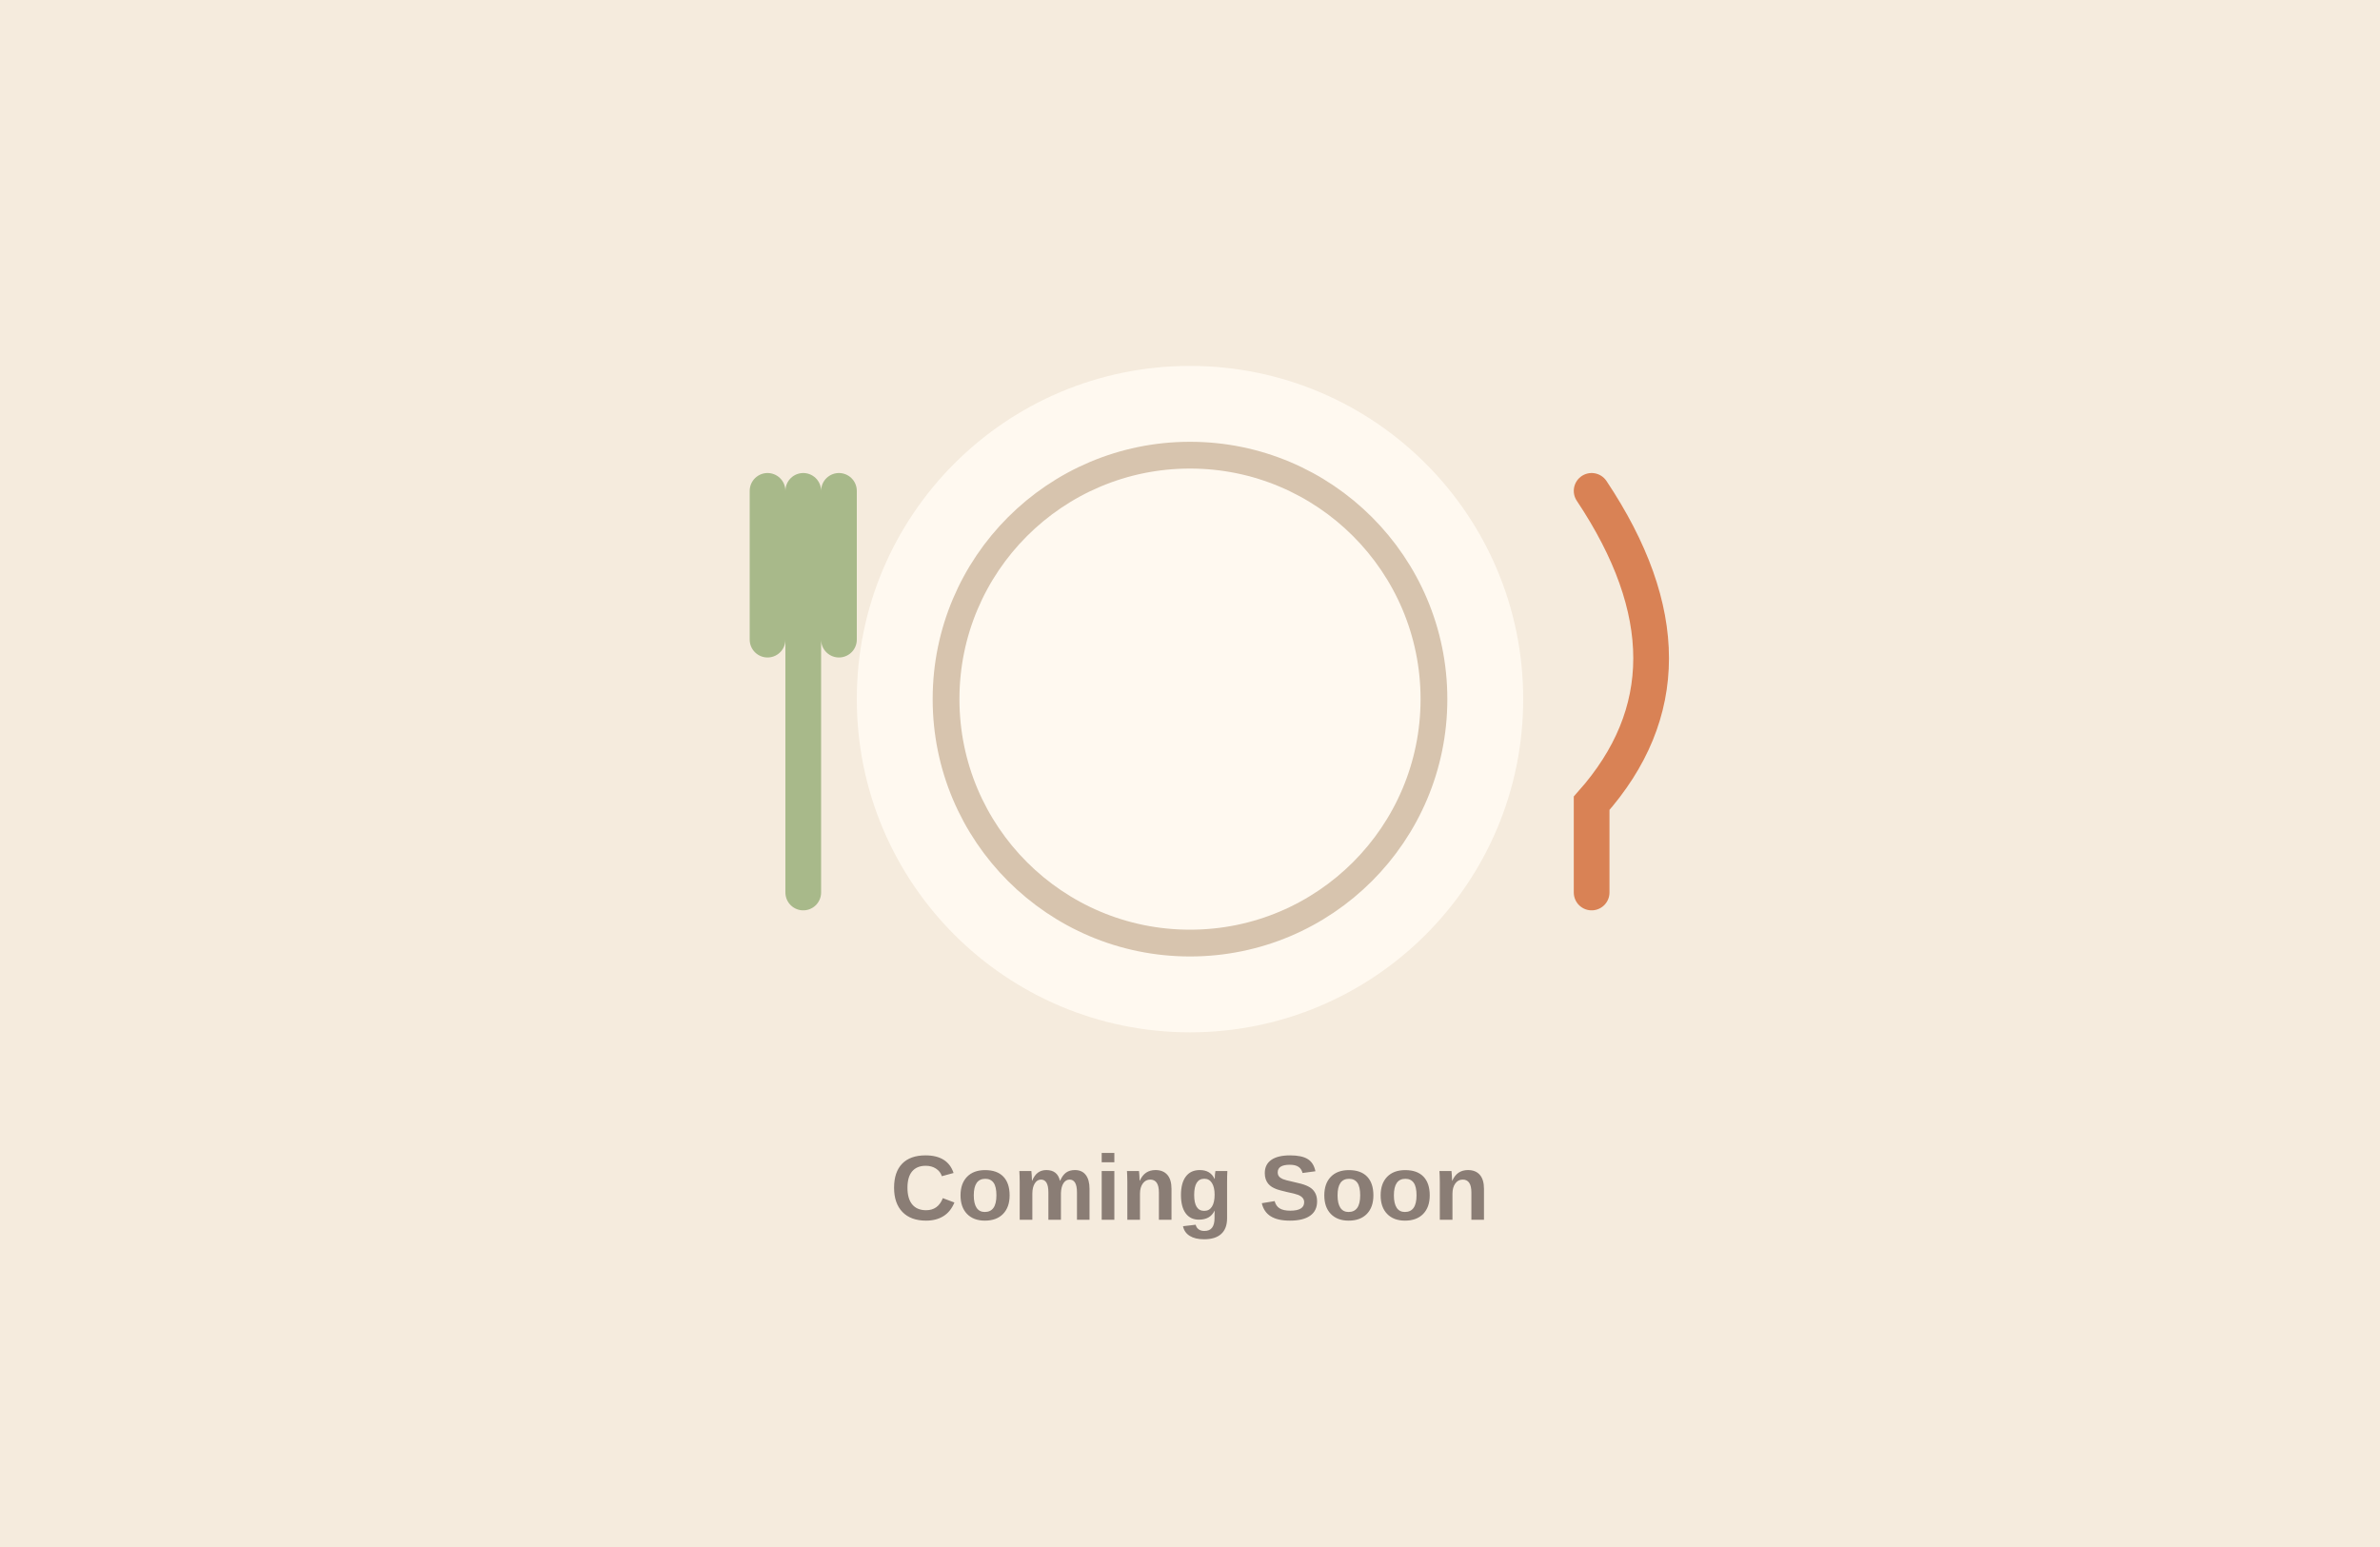
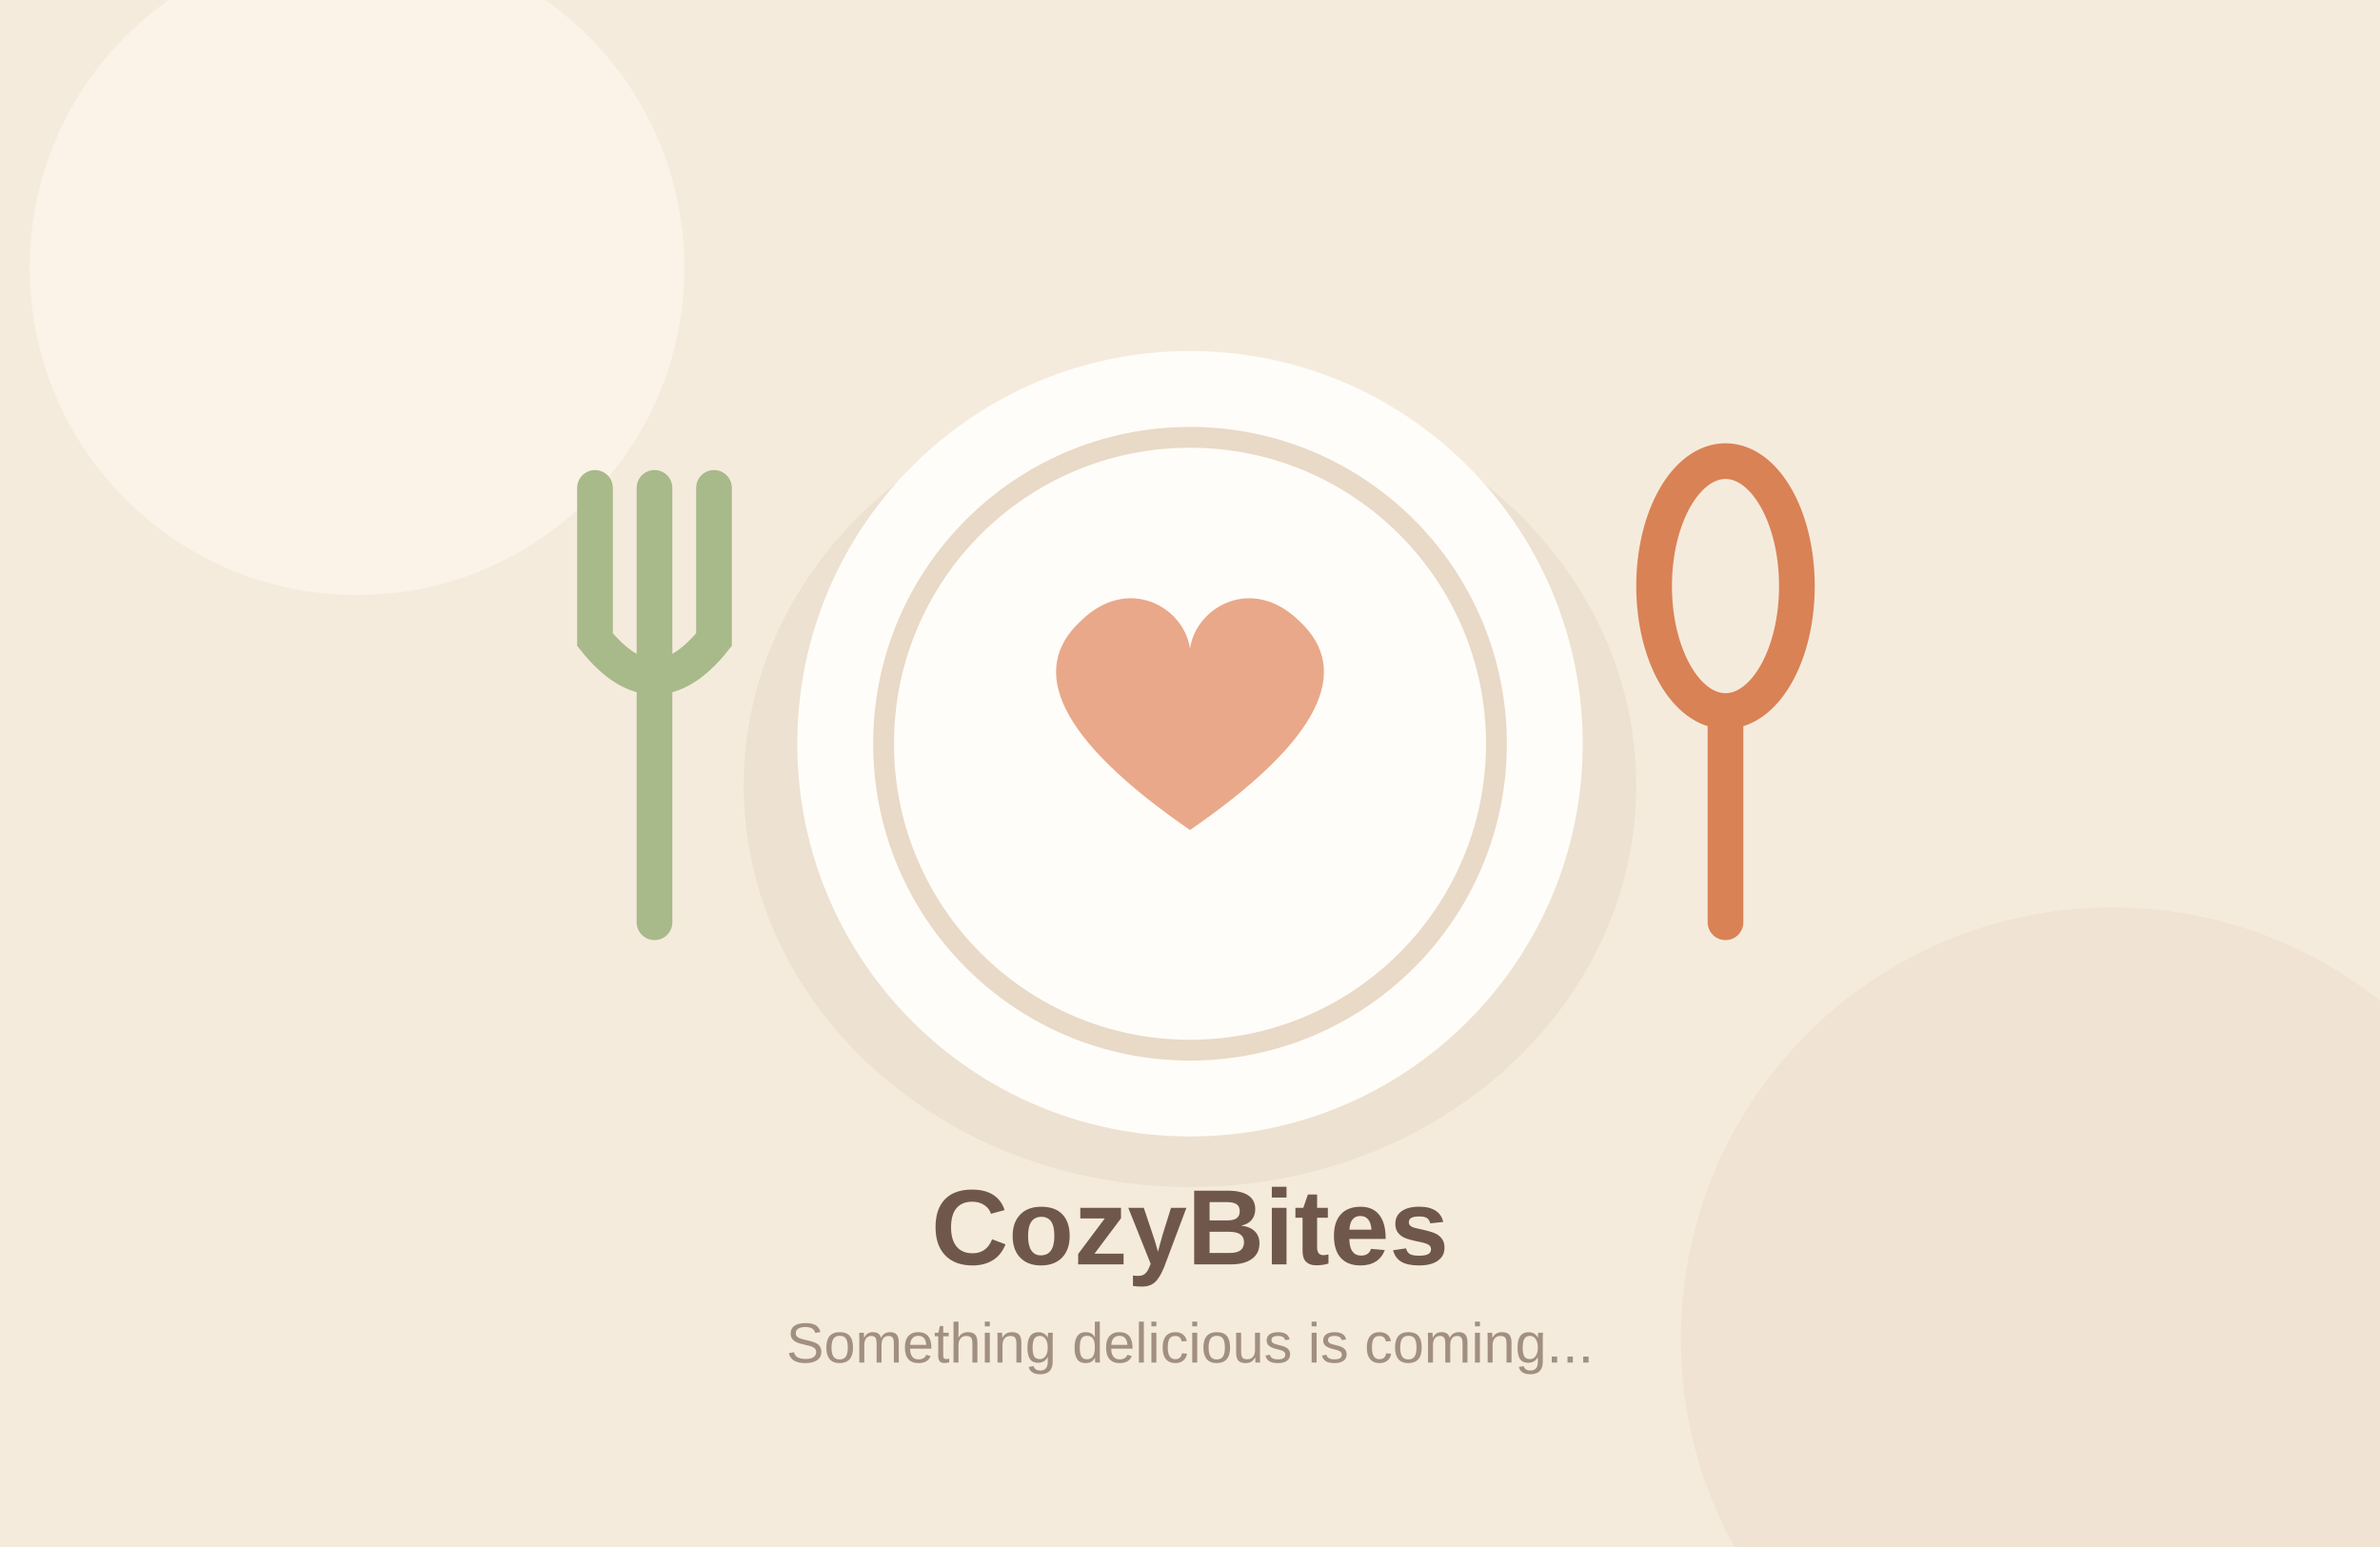
- <svg xmlns="http://www.w3.org/2000/svg" width="800" height="520" viewBox="0 0 800 520">
+ <svg xmlns="http://www.w3.org/2000/svg" viewBox="0 0 800 520" width="800" height="520">
  <rect width="800" height="520" fill="#F5EBDD" />
-   <circle cx="400" cy="235" r="112" fill="#FFF9F0" />
-   <circle cx="400" cy="235" r="82" fill="none" stroke="#D7C4AE" stroke-width="9" />
-   <path d="M270 165 V300 M258 165 V215 M282 165 V215" stroke="#A8B98A" stroke-width="12" stroke-linecap="round" fill="none" />
-   <path d="M535 165 Q575 225 535 270 V300" stroke="#D98255" stroke-width="12" stroke-linecap="round" fill="none" />
-   <text x="400" y="410" text-anchor="middle" font-family="Arial, sans-serif" font-size="31" font-weight="bold" fill="#8A7D75">
-     Coming Soon
+   <circle cx="120" cy="90" r="110" fill="#FFF9F0" opacity="0.6" />
+   <circle cx="710" cy="450" r="145" fill="#E9D9C7" opacity="0.45" />
+   <ellipse cx="400" cy="264" rx="150" ry="135" fill="#D8C7B5" opacity="0.28" />
+   <circle cx="400" cy="250" r="132" fill="#FFFDF9" />
+   <circle cx="400" cy="250" r="103" fill="none" stroke="#E9D9C7" stroke-width="7" />
+   <g stroke="#A8B98A" stroke-width="12" stroke-linecap="round" fill="none">
+     <path d="M220 164 V310" />
+     <path d="M200 164 V215 Q220 240 240 215 V164" />
+   </g>
+   <g stroke="#D98255" stroke-width="12" stroke-linecap="round" fill="none">
+     <ellipse cx="580" cy="197" rx="24" ry="42" />
+     <path d="M580 240 V310" />
+   </g>
+   <path d="M400 279            C355 248 346 225 363 209            C379 193 398 204 400 218            C402 204 421 193 437 209            C454 225 445 248 400 279Z" fill="#E9A889" />
+   <text x="400" y="425" text-anchor="middle" font-family="Nunito, Arial, sans-serif" font-size="36" font-weight="800" fill="#6F584B">
+     CozyBites
+   </text>
+   <text x="400" y="458" text-anchor="middle" font-family="Arial, sans-serif" font-size="19" fill="#A18F82">
+     Something delicious is coming...
  </text>
</svg>
